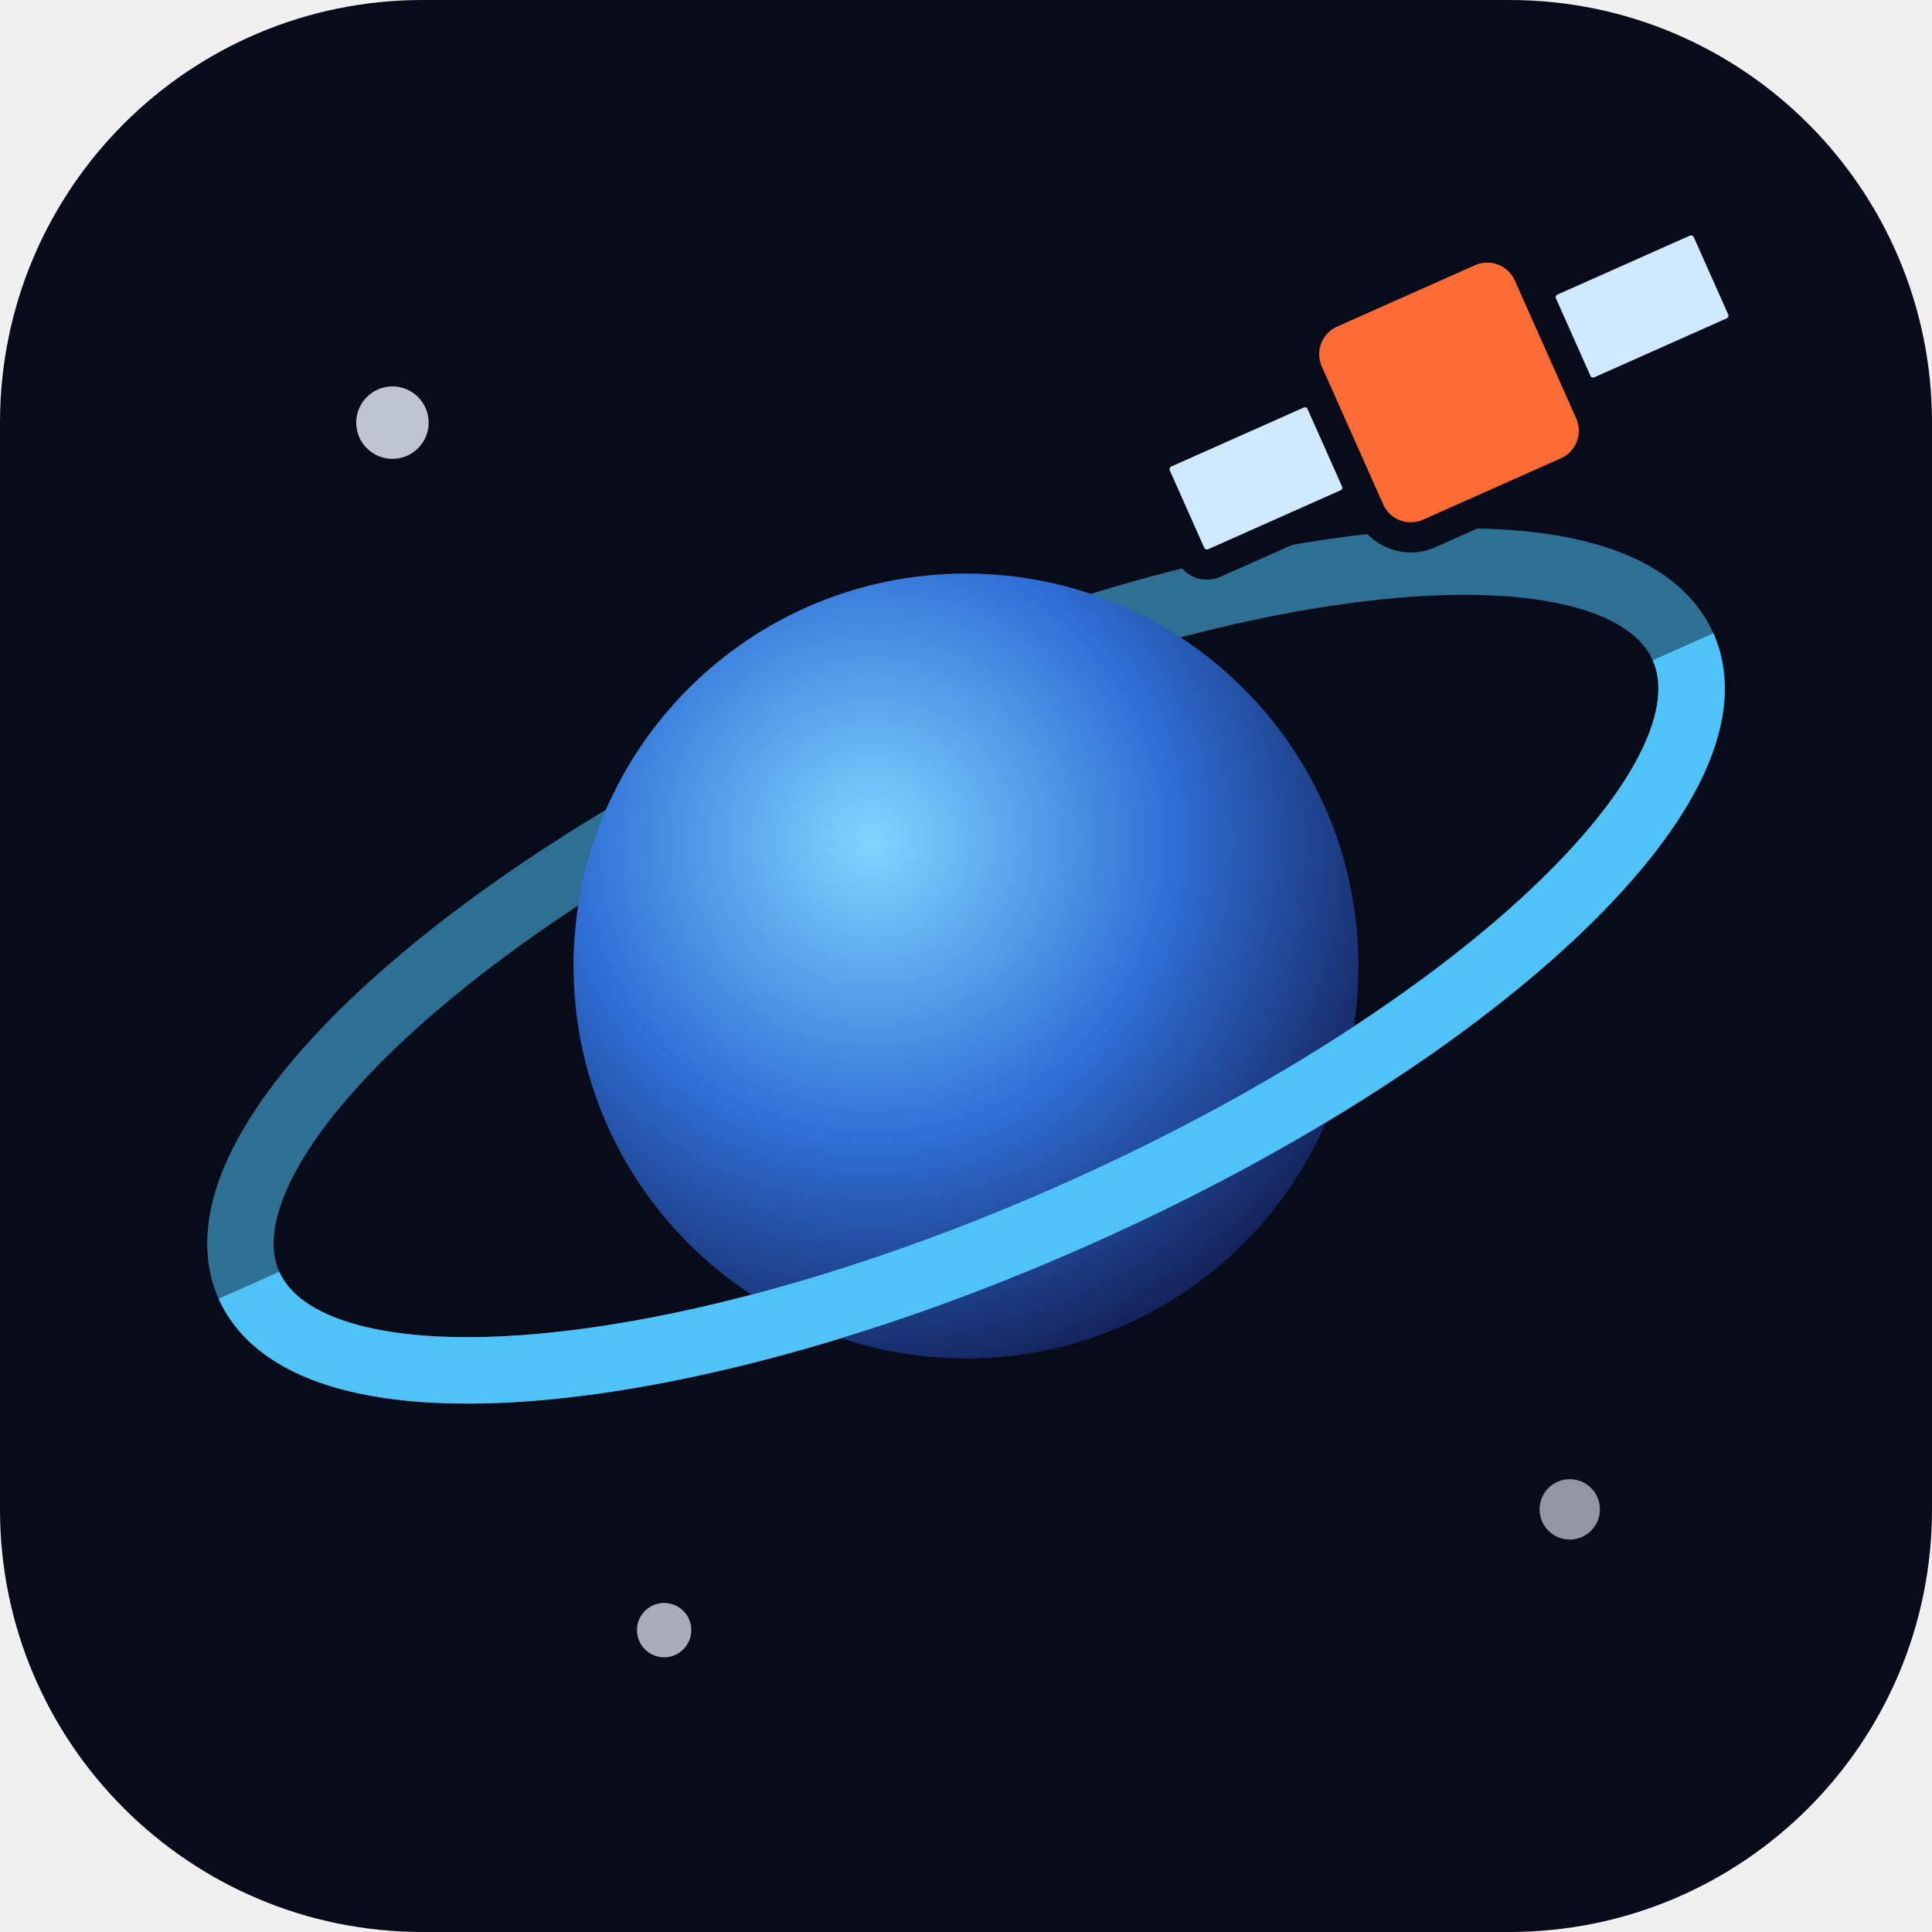
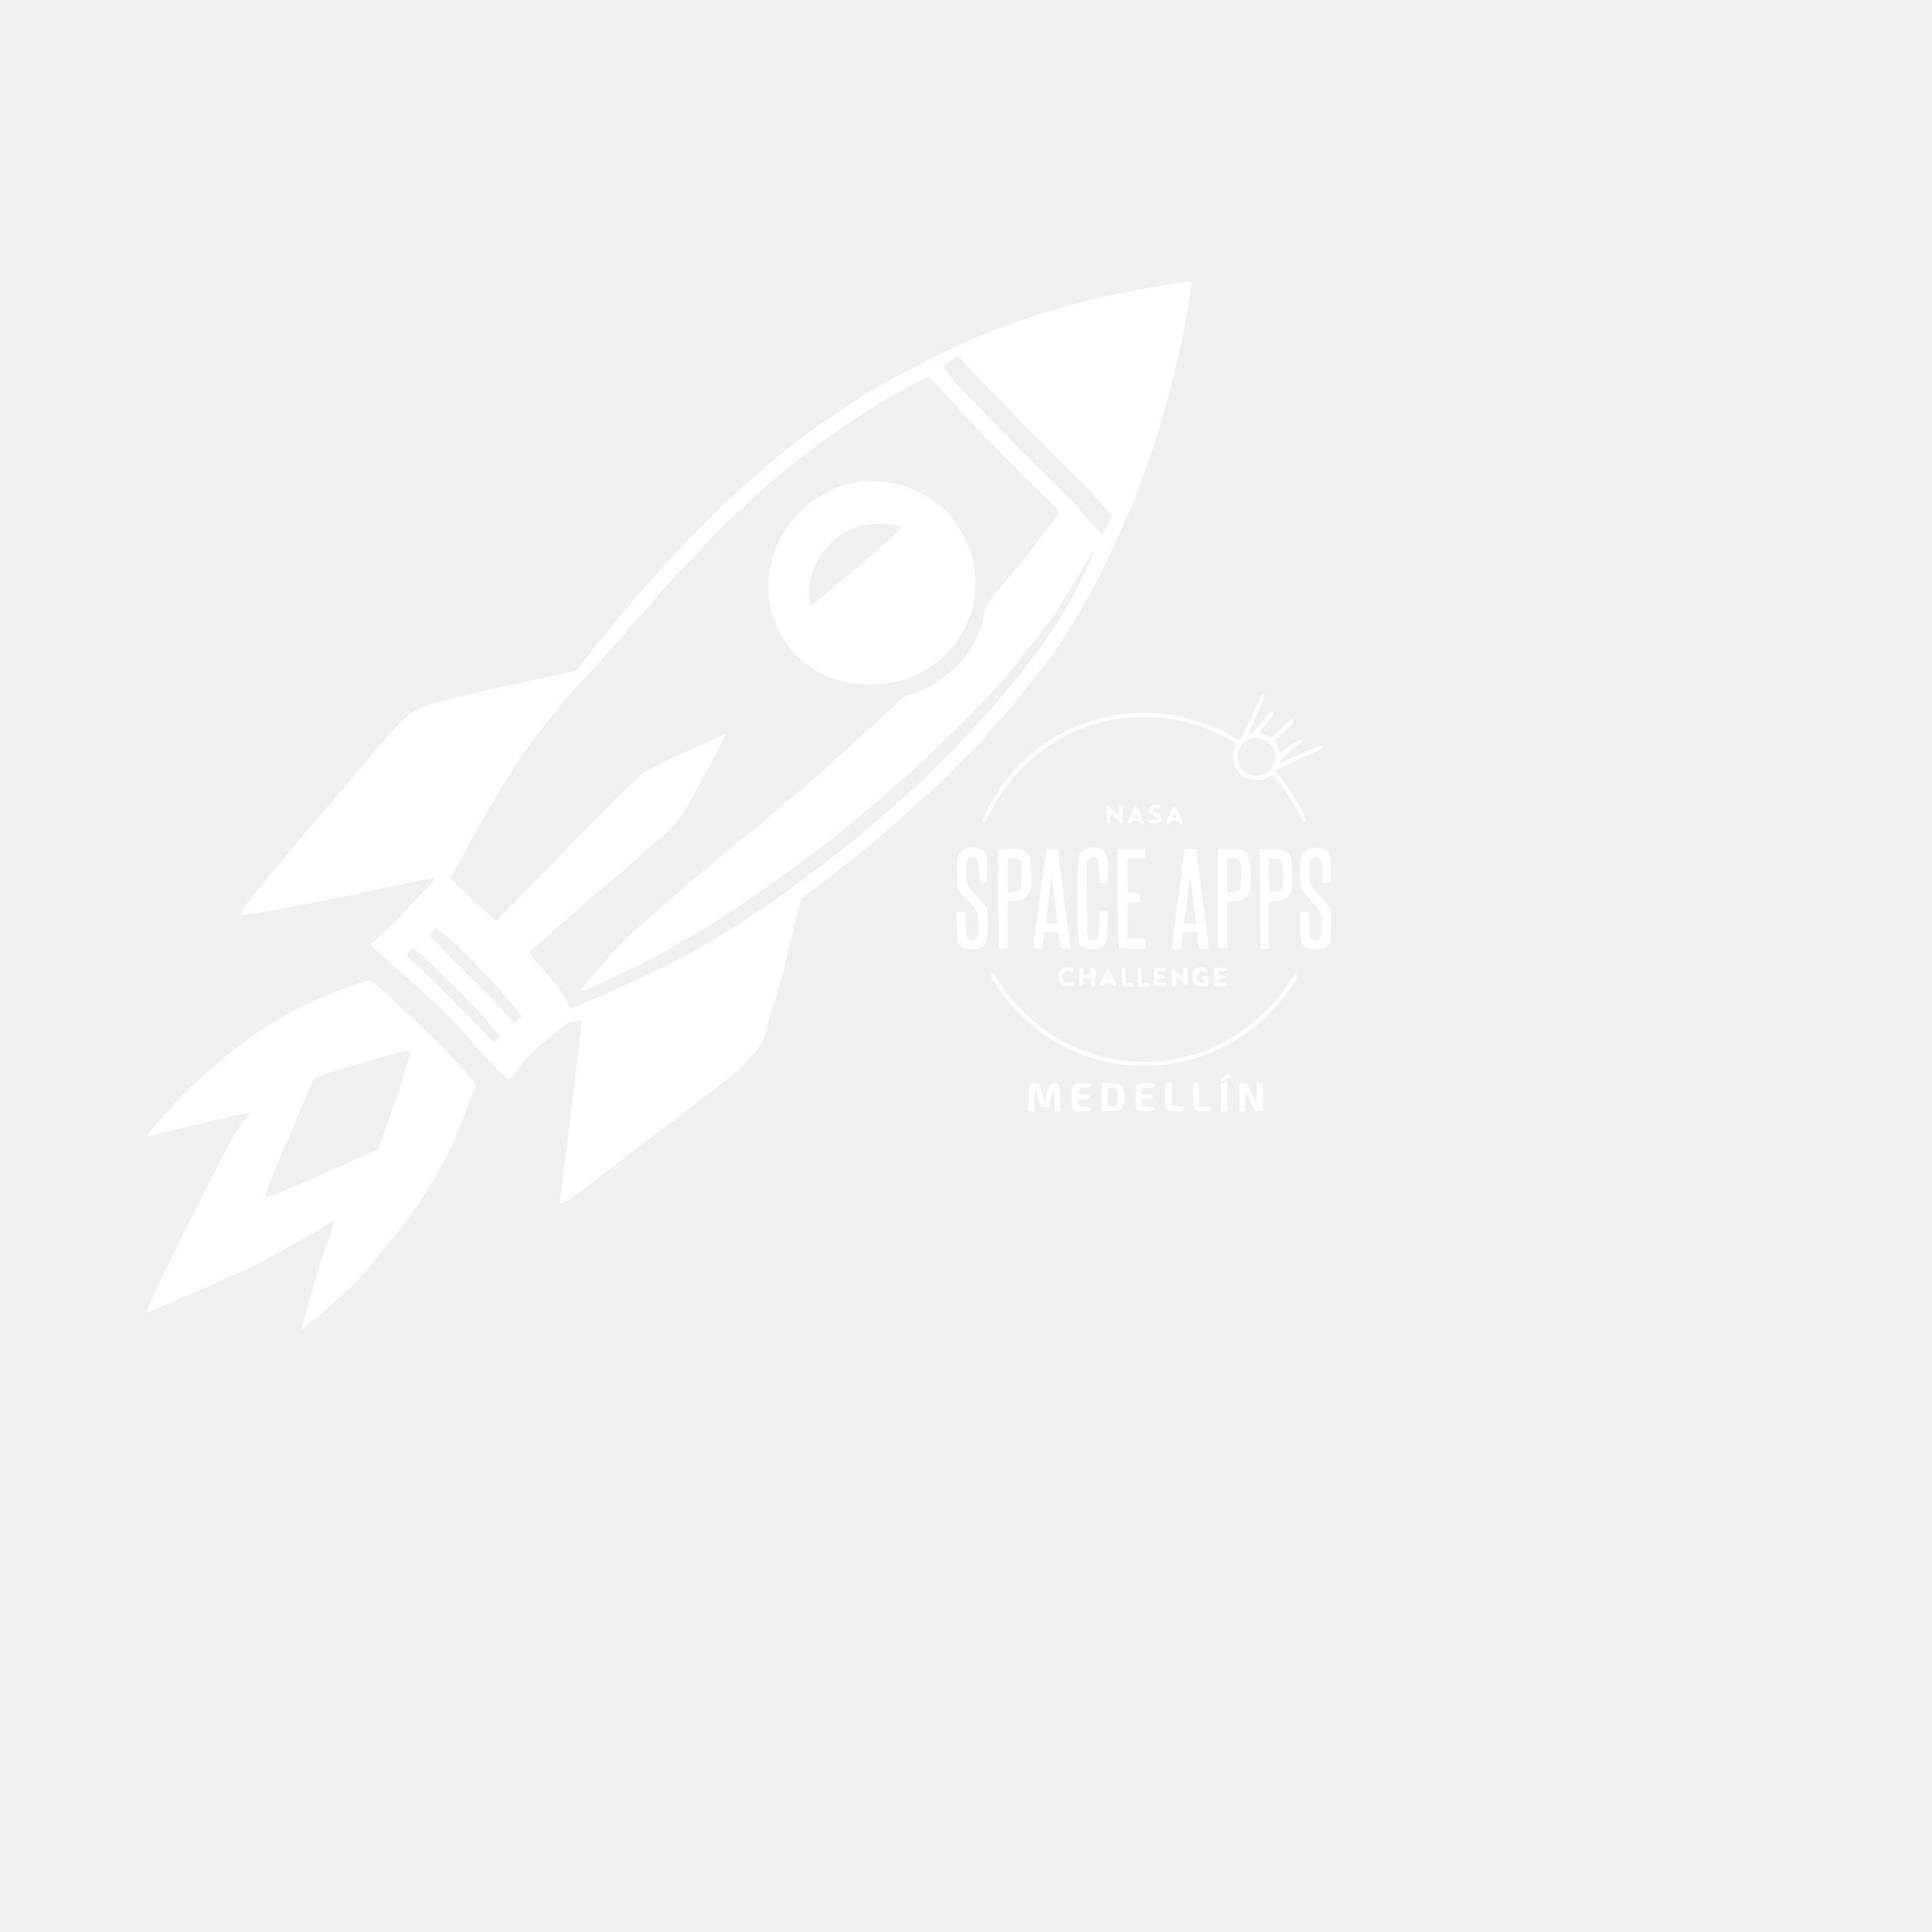
- <svg xmlns="http://www.w3.org/2000/svg" viewBox="0 0 64 64" role="img" aria-label="Exploradores de Órbita">
-   <defs>
-     <radialGradient id="planet" cx="38%" cy="34%" r="70%">
-       <stop offset="0" stop-color="#7fd6ff" />
-       <stop offset="0.55" stop-color="#2f6fd6" />
-       <stop offset="1" stop-color="#14245c" />
-     </radialGradient>
-     <clipPath id="front">
-       <rect x="0" y="32" width="64" height="32" />
-     </clipPath>
-   </defs>
-   <rect width="64" height="64" rx="14" fill="#070b1a" />
-   <circle cx="13" cy="14" r="1.2" fill="#eef2ff" opacity=".8" />
-   <circle cx="52" cy="50" r="1" fill="#eef2ff" opacity=".6" />
-   <circle cx="22" cy="54" r=".9" fill="#eef2ff" opacity=".7" />
-   <ellipse cx="32" cy="32" rx="26" ry="9" transform="rotate(-24 32 32)" fill="none" stroke="#4fc3f7" stroke-width="2.2" opacity=".55" />
-   <circle cx="32" cy="32" r="13" fill="url(#planet)" />
-   <g clip-path="url(#front)" transform="rotate(-24 32 32)">
-     <ellipse cx="32" cy="32" rx="26" ry="9" fill="none" stroke="#4fc3f7" stroke-width="2.2" />
-   </g>
-   <g transform="translate(48 13) rotate(-24)" stroke="#070b1a" stroke-width="1">
-     <rect x="-10" y="-2" width="6" height="4" rx=".6" fill="#cfe9ff" />
-     <rect x="4" y="-2" width="6" height="4" rx=".6" fill="#cfe9ff" />
-     <rect x="-4" y="-4" width="8" height="8" rx="1.5" fill="#ff6b35" />
+ <svg xmlns="http://www.w3.org/2000/svg" version="1.0" width="2048pt" height="2048pt" viewBox="0 0 2048 2048" preserveAspectRatio="xMidYMid meet">
+   <g transform="translate(0,2048) scale(0.1,-0.1)" fill="#ffffff" stroke="none">
+     <path d="M12585 17493 c-114 -12 -558 -90 -770 -134 -434 -92 -926 -240 -1350 -408 -317 -125 -880 -407 -1232 -618 -698 -417 -1335 -942 -2004 -1650 -396 -420 -597 -651 -916 -1058 -78 -99 -156 -197 -175 -218 l-33 -39 -250 -54 c-1133 -247 -1221 -268 -1366 -329 -184 -77 -218 -112 -897 -920 -69 -82 -185 -217 -257 -300 -441 -506 -810 -965 -787 -979 5 -3 47 -1 93 4 74 7 200 30 819 149 85 16 377 77 649 135 271 58 501 106 510 106 9 0 -31 -48 -95 -112 -61 -62 -154 -162 -206 -223 -111 -127 -166 -181 -296 -289 -51 -43 -92 -84 -90 -91 2 -7 113 -110 248 -228 293 -256 532 -481 655 -616 161 -176 487 -525 516 -553 16 -16 35 -28 43 -28 8 0 41 37 74 83 33 45 90 115 128 156 79 85 373 333 423 357 47 23 151 31 151 13 -1 -8 -10 -79 -20 -159 -11 -80 -42 -341 -70 -580 -27 -239 -56 -482 -65 -540 -11 -83 -61 -478 -78 -623 -3 -26 -1 -28 21 -22 43 11 170 102 462 330 85 67 380 292 655 500 594 450 710 541 825 654 132 131 201 242 226 365 21 98 41 168 76 256 29 73 140 497 233 894 26 110 51 209 55 221 5 12 46 48 92 80 471 329 1326 1074 1754 1531 374 398 818 953 976 1219 20 33 74 123 120 200 168 278 277 495 480 950 271 608 489 1315 643 2091 51 255 81 463 68 473 -4 4 -21 5 -38 4z m-2395 -820 c63 -81 552 -585 966 -998 260 -258 509 -514 553 -569 l80 -98 -15 -32 c-33 -65 -88 -156 -95 -156 -5 0 -52 53 -106 117 -54 65 -346 365 -649 668 -597 597 -924 947 -924 989 0 15 134 106 156 106 7 0 22 -12 34 -27z m-114 -430 c376 -408 527 -565 805 -835 147 -143 287 -283 310 -310 l41 -50 -46 -67 c-48 -71 -531 -678 -660 -830 -75 -88 -76 -91 -91 -173 -41 -236 -154 -437 -332 -594 -169 -148 -255 -199 -438 -263 -89 -31 -92 -34 -240 -173 -533 -500 -1016 -921 -1616 -1409 -471 -384 -1048 -885 -1217 -1058 -182 -186 -443 -493 -430 -507 10 -9 328 136 616 280 187 93 467 250 735 413 327 198 1018 689 1347 956 571 465 701 579 1138 1000 396 382 651 656 847 912 38 50 118 151 178 225 127 157 182 240 394 595 85 143 159 264 164 270 54 56 -170 -414 -298 -626 -226 -372 -567 -814 -934 -1209 -504 -544 -1024 -1017 -1590 -1447 -348 -264 -449 -339 -626 -461 -510 -351 -978 -613 -1538 -859 -126 -56 -301 -133 -388 -171 l-157 -70 -40 82 c-43 87 -133 204 -297 387 -57 63 -103 119 -103 126 0 11 109 114 217 204 28 24 112 97 185 161 73 64 228 198 343 296 254 217 427 368 643 560 211 188 199 170 515 752 108 201 180 341 175 345 -2 2 -77 -31 -168 -72 -91 -41 -224 -101 -297 -133 -190 -85 -328 -155 -403 -205 -73 -49 -400 -375 -1099 -1097 -249 -258 -459 -468 -466 -468 -8 0 -17 4 -20 10 -3 5 -47 47 -98 92 -51 45 -154 141 -229 214 l-138 133 71 123 c39 68 90 161 114 208 52 104 250 452 370 650 204 339 538 782 814 1080 142 153 357 391 460 509 45 53 113 129 150 170 36 41 122 141 191 221 272 320 816 876 1120 1145 392 348 876 701 1350 985 157 94 402 219 431 220 8 0 114 -107 235 -237z m-5380 -5655 c85 -63 463 -440 605 -603 134 -153 229 -268 229 -275 0 -3 -17 -23 -39 -44 l-38 -37 -144 158 c-79 87 -251 264 -382 393 -131 129 -270 270 -309 313 l-71 78 34 35 c18 19 36 34 39 34 4 0 38 -23 76 -52z m150 -593 c132 -132 289 -298 347 -370 l107 -129 -34 -35 -35 -34 -102 109 c-185 196 -541 553 -681 682 -76 69 -138 131 -138 136 0 6 16 27 37 48 l36 37 111 -102 c61 -56 219 -210 352 -342z" />
+     <path d="M9125 15374 c-432 -50 -825 -395 -940 -826 -133 -496 87 -989 540 -1215 151 -76 297 -107 495 -107 333 -1 600 110 828 342 83 85 153 193 212 328 60 137 73 210 74 404 0 148 -3 175 -26 262 -50 185 -161 381 -286 504 -116 115 -298 220 -464 268 -124 36 -315 53 -433 40z m375 -463 c88 -27 113 0 -411 -444 -265 -224 -485 -407 -489 -407 -24 0 -27 205 -5 297 30 126 106 260 205 361 93 94 200 154 340 192 61 16 98 19 200 16 69 -2 141 -8 160 -15z" />
+     <path d="M13349 13073 c-88 -209 -183 -414 -197 -426 -16 -14 -22 -13 -67 15 -86 54 -247 126 -371 167 -476 156 -975 120 -1424 -103 -354 -176 -663 -491 -836 -851 -37 -75 -42 -105 -19 -105 8 0 39 49 75 120 244 477 693 829 1210 945 158 36 303 48 485 42 300 -11 564 -87 842 -243 l62 -34 -19 -43 c-54 -117 -2 -264 113 -322 82 -41 211 -31 267 20 14 13 20 11 47 -18 74 -79 179 -238 252 -384 41 -82 56 -97 67 -68 14 36 -150 319 -260 448 -31 37 -55 71 -52 76 8 12 349 175 469 224 30 12 36 34 12 44 -9 3 -105 -35 -217 -87 -111 -51 -207 -94 -214 -97 -9 -3 -11 2 -6 20 4 16 48 57 120 112 61 48 112 94 112 101 0 30 -45 11 -129 -56 -49 -38 -94 -70 -100 -70 -6 0 -11 8 -11 18 0 11 -11 39 -24 63 l-24 44 106 102 c102 98 106 103 89 120 -16 17 -22 12 -121 -86 l-105 -104 -63 28 c-35 15 -65 29 -67 31 -2 2 31 44 73 94 42 51 76 98 76 105 0 33 -25 26 -59 -15 -140 -172 -215 -240 -195 -177 4 12 42 101 86 197 43 96 76 180 74 187 -11 28 -37 12 -57 -34z m60 -439 c68 -34 101 -83 108 -161 7 -80 -32 -156 -96 -190 -57 -30 -138 -31 -197 -3 -118 57 -141 235 -42 327 61 57 146 67 227 27z" />
+     <path d="M11730 11852 c0 -95 1 -102 20 -102 17 0 20 7 20 50 0 28 4 50 8 50 4 0 30 -22 57 -50 27 -27 53 -50 57 -50 4 0 8 43 8 95 0 88 -1 95 -20 95 -17 0 -20 -7 -20 -45 0 -29 -4 -45 -12 -45 -7 0 -36 23 -65 52 l-53 52 0 -102z" />
+     <path d="M12202 11934 c-24 -17 -29 -57 -9 -74 6 -6 27 -20 45 -31 43 -25 37 -45 -14 -42 -38 3 -63 -15 -41 -29 18 -11 85 -10 108 2 43 24 11 95 -52 115 -10 4 -19 13 -19 21 0 12 9 15 37 12 24 -2 38 2 41 11 10 31 -58 42 -96 15z" />
+     <path d="M11994 11853 c-21 -47 -40 -90 -42 -95 -2 -4 6 -8 17 -8 12 0 24 7 27 15 4 10 20 15 45 15 26 0 42 -5 45 -15 4 -8 15 -15 26 -15 11 0 18 4 16 8 -24 59 -84 182 -88 182 -4 0 -24 -39 -46 -87z m60 -19 c9 -23 8 -24 -14 -24 -11 0 -20 2 -20 4 0 12 13 36 20 36 4 0 11 -7 14 -16z" />
+     <path d="M12401 11851 c-22 -49 -41 -92 -41 -95 0 -13 38 -5 44 9 3 10 19 15 46 15 27 0 43 -5 46 -15 4 -8 17 -15 30 -15 24 0 23 1 -23 95 -26 52 -50 95 -54 95 -3 0 -25 -40 -48 -89z m62 -33 c-5 -9 -33 -11 -33 -2 0 3 5 15 12 27 11 21 11 21 18 2 4 -11 6 -23 3 -27z" />
+     <path d="M10230 11478 c-74 -38 -85 -68 -85 -238 0 -80 3 -157 8 -172 4 -16 50 -73 103 -129 52 -55 99 -112 105 -126 5 -13 9 -78 9 -144 0 -106 -2 -121 -20 -139 -11 -11 -31 -20 -45 -20 -14 0 -34 9 -45 20 -18 18 -20 33 -20 150 l0 130 -51 0 -51 0 4 -147 c4 -166 15 -200 71 -230 43 -23 141 -23 185 1 58 30 72 78 72 244 0 105 -4 152 -15 179 -9 20 -56 78 -105 129 -50 52 -95 105 -100 119 -6 15 -10 76 -10 136 0 103 1 111 25 134 29 30 55 32 86 6 22 -18 24 -28 27 -135 4 -112 5 -116 27 -122 58 -15 60 -11 60 136 0 160 -11 190 -78 221 -56 25 -103 24 -157 -3z" />
+     <path d="M11527 11486 c-46 -17 -64 -31 -85 -70 -15 -28 -17 -77 -17 -466 0 -484 0 -481 68 -517 44 -23 146 -23 181 1 58 37 66 66 66 234 l0 153 -42 -3 -43 -3 -5 -138 c-4 -122 -7 -140 -24 -153 -21 -15 -54 -18 -72 -6 -31 21 -34 53 -34 442 l0 391 25 24 c27 28 52 31 81 11 16 -12 20 -31 24 -138 l5 -123 41 -3 41 -3 6 78 c8 106 -4 206 -29 240 -42 57 -112 75 -187 49z" />
+     <path d="M13888 11488 c-45 -12 -83 -54 -98 -106 -16 -59 -13 -276 5 -318 8 -20 52 -75 96 -122 120 -126 119 -125 119 -269 0 -110 -2 -125 -20 -143 -11 -11 -27 -20 -36 -20 -19 0 -56 19 -66 34 -4 6 -8 68 -8 139 l0 127 -50 0 -50 0 0 -137 c1 -212 32 -258 173 -257 75 0 110 18 137 70 19 37 27 301 10 356 -7 25 -44 73 -106 140 -53 56 -100 113 -105 126 -5 13 -9 73 -9 133 0 103 1 111 25 134 29 30 55 32 85 7 21 -17 23 -29 28 -141 l5 -122 41 3 41 3 0 135 c0 151 -11 187 -65 215 -40 20 -106 26 -152 13z" />
+     <path d="M10582 10953 l3 -528 48 -3 47 -3 0 255 0 256 66 0 c86 0 136 26 165 87 19 39 20 57 17 200 -3 137 -6 163 -23 193 -33 57 -72 70 -208 70 l-117 0 2 -527z m228 407 c18 -18 20 -33 20 -158 0 -162 -3 -167 -93 -178 l-57 -7 0 182 0 181 55 0 c42 0 60 -5 75 -20z" />
+     <path d="M11072 11328 c-30 -210 -112 -836 -115 -873 -2 -29 0 -30 44 -33 l47 -3 6 58 c4 32 10 73 13 91 l5 32 73 0 c83 0 79 4 90 -90 10 -89 11 -90 60 -90 24 0 46 3 48 8 2 4 -8 102 -24 217 -15 116 -44 336 -64 490 -19 154 -37 295 -40 313 -6 32 -6 32 -64 32 l-57 0 -22 -152z m103 -334 c14 -115 28 -230 31 -256 l7 -48 -60 0 c-33 0 -62 2 -65 5 -2 3 4 62 13 132 10 71 23 185 30 255 7 70 14 126 16 124 2 -1 14 -97 28 -212z" />
+     <path d="M11851 11008 c1 -260 4 -498 7 -528 l7 -55 138 -3 137 -3 0 56 0 55 -95 0 -95 0 2 193 3 192 63 3 62 3 0 44 0 44 -62 3 -63 3 -3 183 -2 182 95 0 95 0 0 50 0 50 -145 0 -145 0 1 -472z" />
+     <path d="M12560 11477 c0 -2 -31 -236 -70 -521 -38 -284 -70 -521 -70 -527 0 -6 20 -9 48 -7 l47 3 8 65 c15 119 7 110 92 110 l74 0 5 -32 c3 -18 9 -58 13 -88 l8 -55 48 -3 c43 -3 47 -1 47 20 0 13 -27 226 -59 473 -33 248 -63 476 -66 508 l-7 57 -59 0 c-33 0 -59 -2 -59 -3z m90 -542 c12 -99 24 -195 27 -212 l5 -33 -67 0 -67 0 5 28 c3 15 18 133 34 262 32 264 27 267 63 -45z" />
+     <path d="M12910 10956 l0 -526 50 0 50 0 0 250 0 250 66 0 c85 0 128 20 157 74 20 37 22 56 22 191 0 167 -9 205 -56 251 -30 29 -32 29 -160 32 l-129 4 0 -526z m225 399 c24 -23 25 -29 25 -153 0 -88 -4 -134 -13 -146 -12 -17 -71 -35 -114 -36 l-23 0 0 180 0 180 50 0 c41 0 56 -5 75 -25z" />
+     <path d="M13357 10963 c3 -285 6 -524 8 -530 3 -8 21 -13 45 -13 l40 0 0 255 0 255 60 0 c97 0 154 35 179 109 18 54 13 286 -7 345 -28 80 -50 90 -201 94 l-127 4 3 -519z m223 397 c18 -18 20 -33 20 -158 0 -164 -5 -173 -92 -176 l-53 -1 -3 178 -2 177 55 0 c42 0 60 -5 75 -20z" />
+     <path d="M11268 10215 c-35 -20 -48 -44 -48 -90 0 -50 15 -74 57 -91 54 -23 125 1 104 34 -6 10 -13 11 -34 1 -55 -25 -104 30 -79 86 13 29 52 41 81 25 17 -9 22 -8 27 5 4 9 2 21 -3 26 -18 18 -77 20 -105 4z" />
+     <path d="M12688 10215 c-15 -8 -32 -24 -38 -35 -13 -24 -13 -86 0 -111 18 -33 67 -52 116 -44 l44 6 0 50 0 49 -35 0 c-24 0 -35 -5 -35 -15 0 -8 7 -15 15 -15 8 0 15 -9 15 -20 0 -15 -7 -20 -25 -20 -14 0 -34 9 -45 20 -11 11 -20 31 -20 45 0 48 66 85 98 53 9 -9 13 -7 18 6 4 10 2 22 -3 27 -18 18 -77 20 -105 4z" />
+     <path d="M11440 10125 c0 -88 1 -95 20 -95 17 0 20 7 20 40 l0 40 40 0 c40 0 40 0 40 -39 0 -30 4 -40 19 -44 11 -3 22 -2 25 1 3 3 6 47 6 99 0 93 0 93 -25 93 -22 0 -25 -4 -25 -35 0 -34 -1 -35 -40 -35 -39 0 -40 1 -40 35 0 28 -4 35 -20 35 -19 0 -20 -7 -20 -95z" />
+     <path d="M11697 10129 c-41 -88 -42 -94 -24 -97 11 -2 24 3 29 12 12 20 71 21 88 1 7 -8 21 -15 31 -15 16 0 13 11 -22 88 -22 48 -44 91 -49 96 -6 6 -27 -29 -53 -85z m63 -25 c0 -8 -7 -14 -15 -14 -15 0 -21 21 -9 33 10 9 24 -2 24 -19z" />
+     <path d="M11890 10126 c0 -105 1 -106 83 -106 30 0 37 4 37 20 0 17 -7 20 -40 20 l-40 0 0 80 c0 73 -2 80 -20 80 -19 0 -20 -7 -20 -94z" />
+     <path d="M12060 10120 l0 -100 60 0 c53 0 60 2 60 20 0 17 -7 20 -40 20 l-40 0 0 80 c0 73 -2 80 -20 80 -19 0 -20 -7 -20 -100z" />
+     <path d="M12232 10123 l3 -98 65 0 c53 0 65 3 68 17 3 14 -6 17 -45 20 -40 3 -48 6 -48 23 0 16 8 21 38 23 23 2 37 8 37 17 0 9 -14 15 -37 17 -30 2 -38 7 -38 23 0 16 8 21 43 23 28 2 42 8 42 18 0 11 -15 14 -65 14 l-66 0 3 -97z" />
+     <path d="M12420 10127 c0 -52 3 -96 6 -99 3 -3 14 -4 25 -1 15 4 19 14 19 49 0 24 4 44 8 44 4 0 28 -20 52 -45 24 -25 48 -45 52 -45 4 0 8 43 8 95 0 95 0 95 -25 95 -23 0 -25 -3 -25 -52 l0 -52 -53 52 c-29 29 -56 52 -60 52 -4 0 -7 -42 -7 -93z" />
+     <path d="M12872 10123 l3 -98 65 0 c53 0 65 3 68 17 3 14 -6 17 -45 20 -40 3 -48 6 -48 23 0 16 8 21 38 23 23 2 37 8 37 17 0 9 -14 15 -37 17 -30 2 -38 7 -38 23 0 17 7 20 45 20 34 0 45 4 48 18 3 15 -5 17 -68 17 l-71 0 3 -97z" />
+     <path d="M10505 10138 c24 -78 176 -281 310 -414 450 -445 1070 -628 1699 -503 338 68 667 245 928 502 135 133 308 363 308 411 0 37 -32 10 -86 -71 -31 -49 -83 -120 -114 -158 -84 -103 -262 -270 -371 -347 -117 -84 -340 -197 -479 -242 -499 -164 -1039 -105 -1499 163 -239 140 -508 406 -631 624 -22 39 -38 57 -52 57 -15 0 -18 -5 -13 -22z" />
+     <path d="M3730 10031 c-460 -163 -806 -345 -1160 -612 -313 -235 -610 -507 -825 -754 -159 -183 -199 -234 -178 -229 10 2 167 40 348 84 472 115 735 173 735 162 0 -3 -25 -36 -57 -74 -99 -121 -205 -316 -559 -1028 -343 -687 -421 -851 -462 -962 l-21 -57 77 34 c231 101 336 147 422 183 52 23 160 70 240 105 449 199 391 171 780 385 135 75 296 168 358 209 62 40 117 73 122 73 5 0 0 -24 -11 -52 -79 -200 -220 -644 -295 -933 -19 -71 -38 -140 -44 -152 -5 -13 -7 -23 -3 -23 29 0 512 428 635 563 73 80 372 450 494 612 170 224 384 592 506 869 39 89 142 356 189 487 l23 67 -56 68 c-150 183 -514 545 -853 849 -93 83 -176 159 -184 168 -7 10 -23 17 -35 16 -11 0 -95 -26 -186 -58z m621 -699 c8 -8 -91 -322 -186 -597 -34 -99 -82 -237 -106 -307 l-43 -127 -115 -52 c-64 -29 -210 -94 -326 -146 -208 -94 -453 -200 -634 -274 -92 -38 -131 -47 -131 -31 0 15 83 238 122 327 54 123 328 764 362 847 15 36 33 73 39 81 7 9 127 49 267 90 140 42 354 105 475 140 202 60 256 70 276 49z" />
+     <path d="M12983 9075 c-28 -17 -40 -31 -36 -40 7 -20 16 -19 63 5 43 22 43 21 34 44 -8 21 -11 20 -61 -9z" />
+     <path d="M10922 8988 c-5 -7 -13 -75 -17 -150 l-7 -138 31 0 31 0 1 63 c1 34 4 91 8 127 l6 65 19 -75 c10 -41 25 -90 32 -108 12 -30 17 -33 51 -30 l38 3 25 100 c23 98 24 99 31 60 5 -22 8 -77 8 -122 l1 -83 30 0 30 0 -1 118 c-2 167 -5 176 -55 180 -53 4 -62 -8 -90 -121 -23 -97 -26 -97 -44 -2 -7 33 -18 75 -26 93 -11 28 -17 32 -52 32 -22 0 -44 -6 -50 -12z" />
+     <path d="M11385 8976 c-26 -26 -27 -29 -23 -137 4 -136 7 -139 120 -139 76 0 78 1 78 25 0 23 -4 24 -62 27 l-63 3 -3 38 -3 37 60 0 c58 0 61 1 61 25 0 24 -3 25 -60 25 -60 0 -60 0 -60 29 0 34 14 41 80 41 35 0 50 4 54 16 10 25 1 28 -79 32 -69 4 -76 2 -100 -22z" />
+     <path d="M11680 8850 l0 -150 88 0 c62 0 94 4 109 15 39 27 55 136 32 217 -14 53 -48 68 -149 68 l-80 0 0 -150z m160 81 c5 -11 10 -47 10 -81 0 -85 -10 -100 -65 -100 l-45 0 0 93 c0 52 3 97 7 100 3 4 23 7 44 7 28 0 41 -5 49 -19z" />
+     <path d="M12062 8984 c-21 -14 -22 -23 -22 -134 0 -150 1 -152 114 -148 73 3 81 5 81 23 0 17 -8 21 -65 25 l-65 5 -3 38 -3 37 60 0 c58 0 61 1 61 25 0 24 -3 25 -61 25 l-60 0 3 33 3 32 68 3 c57 2 67 6 67 21 0 23 -26 31 -100 31 -34 0 -64 -6 -78 -16z" />
+     <path d="M12354 8986 c-3 -8 -4 -69 -2 -136 4 -148 5 -150 120 -150 76 0 78 1 78 25 0 23 -4 24 -62 27 l-63 3 -3 123 -3 122 -30 0 c-17 0 -32 -6 -35 -14z" />
+     <path d="M12650 8867 c0 -165 1 -167 113 -167 75 0 77 1 77 25 0 23 -4 24 -62 27 l-63 3 -3 123 -3 122 -29 0 -30 0 0 -133z" />
+     <path d="M12940 8850 l0 -150 35 0 35 0 0 150 0 150 -35 0 -35 0 0 -150z" />
+     <path d="M13139 8991 c-2 -6 -3 -74 -1 -151 l3 -140 30 0 29 0 0 113 0 112 46 -100 c25 -55 50 -106 56 -113 7 -8 26 -12 47 -10 l36 3 0 145 0 145 -32 3 -33 3 0 -113 0 -113 -34 77 c-55 127 -67 143 -108 146 -20 2 -38 -2 -39 -7z" />
  </g>
</svg>
